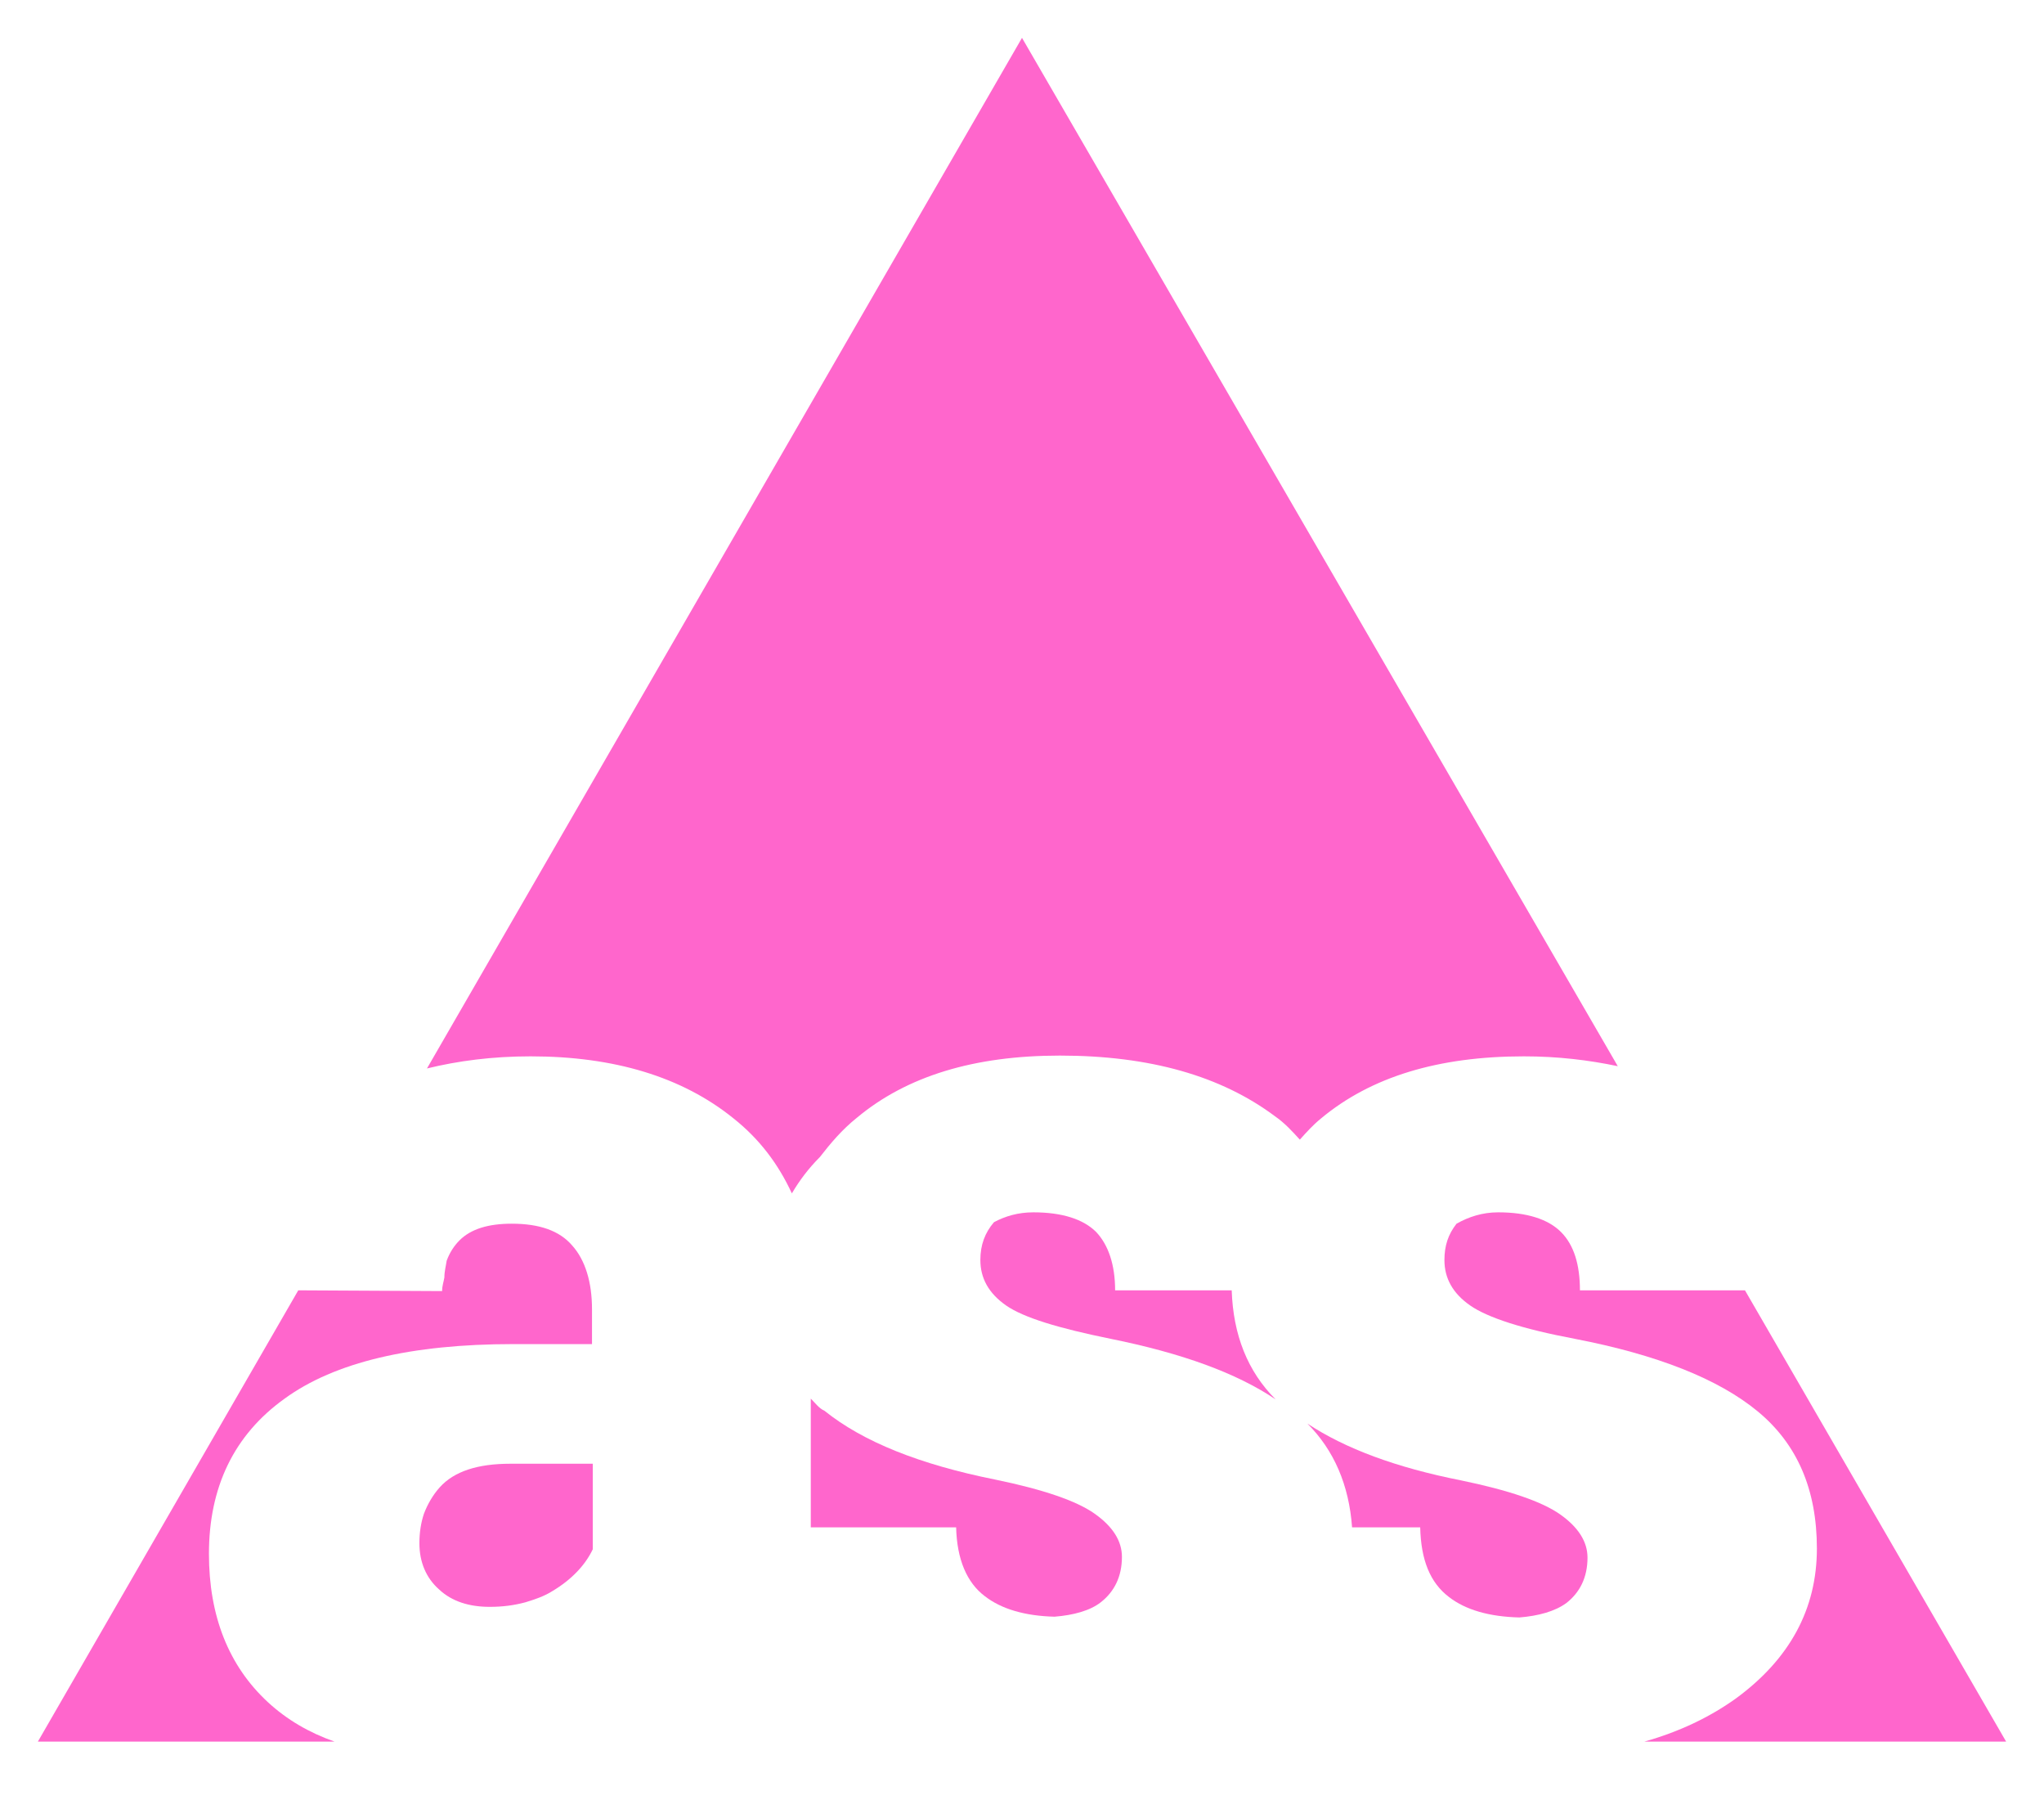
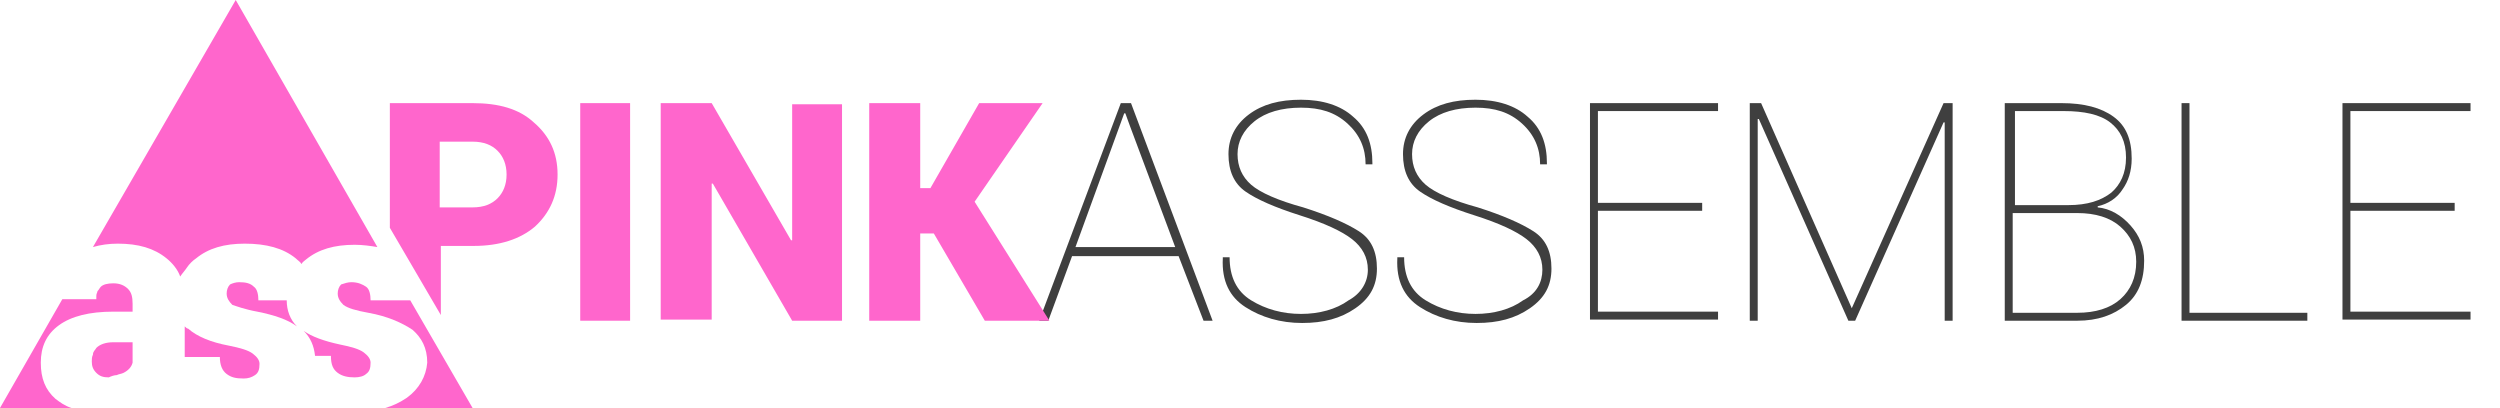
- <svg xmlns="http://www.w3.org/2000/svg" version="1.1" id="Layer_1" x="0px" y="0px" viewBox="0 0 270 240" enable-background="new 0 0 270 240" xml:space="preserve">
+ <svg xmlns="http://www.w3.org/2000/svg" version="1.1" id="Layer_1" x="0px" y="0px" viewBox="0 0 220.6 36" enable-background="new 0 0 220.6 36" xml:space="preserve">
  <g>
-     <path fill="#FF66CC" d="M107.1,184.7v17h19.2c0.1,4.2,1.4,7.3,3.8,9.1c2.2,1.7,5.3,2.6,9.2,2.7c2.5-0.2,4.7-0.8,6.1-1.9   c1.8-1.4,2.8-3.4,2.8-6c0-2.1-1.2-4-3.6-5.7s-6.8-3.2-13.1-4.5c-10-2-17.5-5-22.6-9.1C108.2,186,107.7,185.3,107.1,184.7z" />
-     <path fill="#FF66CC" d="M146.7,176.8c9.4,1.9,16.6,4.5,21.8,8c-3.7-3.7-5.6-8.5-5.8-14.4h-15.4c0-3.4-0.9-6-2.5-7.7   c-1.7-1.7-4.5-2.6-8.3-2.6c-2,0-3.7,0.5-5.2,1.3c-1.2,1.4-1.8,3-1.8,5c0,2.4,1.1,4.4,3.4,6C135.2,174,139.8,175.4,146.7,176.8z" />
-     <path fill="#FF66CC" d="M69.4,211.6c1.3-0.4,2.5-0.8,3.6-1.5c2.5-1.5,4.3-3.4,5.3-5.5v-11.3H67.4c-4.3,0-7.4,1-9.3,3.1   c-0.9,1-1.6,2.2-2.1,3.5c-0.4,1.2-0.6,2.5-0.6,3.9c0,2.5,0.9,4.6,2.6,6.1c1.7,1.6,4,2.3,6.7,2.3C66.4,212.2,67.9,212,69.4,211.6z" />
-     <path fill="#FF66CC" d="M35.4,224.8c-5.2-4.8-7.8-11.4-7.8-19.6c0-8.8,3.3-15.7,10-20.5c6.6-4.8,16.7-7.2,30.2-7.2h10.4v-4.6   c0-3.6-0.9-6.5-2.6-8.4c-1.7-2-4.4-2.9-8-2.9c-3.1,0-5.4,0.7-6.9,2.2c-0.7,0.7-1.3,1.6-1.7,2.7c-0.1,0.7-0.3,1.4-0.3,2.2h0   c-0.1,0.6-0.3,1.1-0.3,1.8l-19-0.1L5,230h39.2C40.8,228.8,37.9,227.1,35.4,224.8z" />
-     <path fill="#FF66CC" d="M191.4,210.9c2.2,1.7,5.3,2.6,9.3,2.7c2.5-0.2,4.7-0.8,6.2-1.9c1.8-1.4,2.8-3.4,2.8-6c0-2.1-1.2-4-3.6-5.7   c-2.4-1.7-6.8-3.2-13.1-4.5c-8.6-1.7-15.3-4.2-20.3-7.5c3.5,3.5,5.5,8.1,5.9,13.7h9C187.7,206,188.9,209,191.4,210.9z" />
-     <path fill="#FF66CC" d="M70.1,139.5c11,0,20,2.7,26.8,8.2c3.4,2.7,5.9,6,7.7,9.9c1-1.7,2.2-3.3,3.7-4.8c1.4-1.8,2.9-3.6,4.9-5.2   c6.6-5.5,15.5-8.2,26.8-8.2c11.9,0,21.3,2.7,28.4,8c1.3,0.9,2.3,2,3.3,3.1c0.9-1,1.7-1.9,2.8-2.8c6.6-5.5,15.5-8.2,26.8-8.2   c4.5,0,8.6,0.5,12.4,1.3L135,5L56.4,141.1C60.5,140.1,65,139.5,70.1,139.5z" />
-     <path fill="#FF66CC" d="M229.3,224.3c-3.5,2.5-7.5,4.4-12.1,5.7H265l-34.5-59.6h-21.8c0-3.4-0.8-6-2.5-7.7s-4.5-2.6-8.3-2.6   c-2.1,0-3.9,0.6-5.5,1.5c-1.1,1.4-1.6,2.9-1.6,4.8c0,2.4,1.1,4.4,3.4,6c2.3,1.6,6.9,3.1,13.8,4.4c10.9,2.1,19,5.3,24.2,9.6   c5.2,4.3,7.8,10.3,7.8,18.1C240,212.5,236.4,219.1,229.3,224.3z" />
+     <path fill="#FF66CC" d="M16.3,28.8v2.7h3.1c0,0.7,0.2,1.2,0.6,1.5c0.4,0.3,0.8,0.4,1.5,0.4c0.4,0,0.7-0.1,1-0.3   c0.3-0.2,0.4-0.5,0.4-1c0-0.3-0.2-0.6-0.6-0.9s-1.1-0.5-2.1-0.7c-1.6-0.3-2.8-0.8-3.6-1.5C16.5,29,16.4,28.9,16.3,28.8z" />
+     <path fill="#FF66CC" d="M22.7,27.5c1.5,0.3,2.7,0.7,3.5,1.3c-0.6-0.6-0.9-1.4-0.9-2.3h-2.5c0-0.5-0.1-1-0.4-1.2   c-0.3-0.3-0.7-0.4-1.3-0.4c-0.3,0-0.6,0.1-0.8,0.2c-0.2,0.2-0.3,0.5-0.3,0.8c0,0.4,0.2,0.7,0.5,1C20.8,27,21.6,27.3,22.7,27.5z" />
+     <path fill="#FF66CC" d="M10.3,33.1c0.2-0.1,0.4-0.1,0.6-0.2c0.4-0.2,0.7-0.5,0.8-0.9v-1.8H10c-0.7,0-1.2,0.2-1.5,0.5   c-0.1,0.2-0.3,0.3-0.3,0.6c-0.1,0.2-0.1,0.4-0.1,0.6c0,0.4,0.1,0.7,0.4,1c0.3,0.3,0.6,0.4,1.1,0.4C9.8,33.2,10.1,33.1,10.3,33.1z" />
+     <path fill="#FF66CC" d="M4.9,35.2C4,34.4,3.6,33.4,3.6,32c0-1.4,0.5-2.5,1.6-3.3c1.1-0.8,2.7-1.2,4.8-1.2h1.7v-0.7   c0-0.6-0.1-1-0.4-1.3C11,25.2,10.6,25,10,25c-0.5,0-0.9,0.1-1.1,0.3c-0.1,0.1-0.2,0.3-0.3,0.4c0,0.1-0.1,0.2-0.1,0.4h0   c0,0.1,0,0.2,0,0.3l-3,0L0,36h6.3C5.7,35.8,5.3,35.5,4.9,35.2z" />
+     <path fill="#FF66CC" d="M29.8,32.9c0.4,0.3,0.9,0.4,1.5,0.4c0.4,0,0.8-0.1,1-0.3c0.3-0.2,0.4-0.5,0.4-1c0-0.3-0.2-0.6-0.6-0.9   c-0.4-0.3-1.1-0.5-2.1-0.7c-1.4-0.3-2.5-0.7-3.2-1.2c0.6,0.6,0.9,1.3,1,2.2h1.4C29.2,32.2,29.4,32.6,29.8,32.9z" />
+     <path fill="#FF66CC" d="M10.4,21.5c1.8,0,3.2,0.4,4.3,1.3c0.5,0.4,1,1,1.2,1.6c0.2-0.3,0.4-0.5,0.6-0.8c0.2-0.3,0.5-0.6,0.8-0.8   c1.1-0.9,2.5-1.3,4.3-1.3c1.9,0,3.4,0.4,4.5,1.3c0.2,0.2,0.4,0.3,0.5,0.5c0.1-0.2,0.3-0.3,0.4-0.4c1.1-0.9,2.5-1.3,4.3-1.3   c0.7,0,1.4,0.1,2,0.2L20.8,0L8.2,21.8C8.9,21.6,9.6,21.5,10.4,21.5z" />
+     <path fill="#FF66CC" d="M35.9,35.1c-0.6,0.4-1.2,0.7-1.9,0.9h7.7l-5.5-9.5h-3.5c0-0.5-0.1-1-0.4-1.2s-0.7-0.4-1.3-0.4   c-0.3,0-0.6,0.1-0.9,0.2c-0.2,0.2-0.3,0.5-0.3,0.8c0,0.4,0.2,0.7,0.5,1c0.4,0.3,1.1,0.5,2.2,0.7c1.7,0.3,3,0.9,3.9,1.5   c0.8,0.7,1.3,1.6,1.3,2.9C37.6,33.2,37,34.3,35.9,35.1z" />
  </g>
+   <g>
+     <path fill="#3F3F3F" d="M104,22.6h-9.4l-2.1,5.7h-0.8l7.2-19.2h0.9l7.2,19.2h-0.8L104,22.6z M94.9,21.8h8.8l-4-10.7L99.3,10h-0.1   l-0.4,1.1L94.9,21.8z" />
+     <path fill="#3F3F3F" d="M120.7,23.8c0-1.1-0.5-2-1.4-2.7c-0.9-0.7-2.4-1.4-4.6-2.1c-2.2-0.7-3.8-1.4-4.8-2.1   c-1-0.7-1.5-1.8-1.5-3.3c0-1.4,0.6-2.6,1.8-3.5c1.2-0.9,2.7-1.3,4.6-1.3c1.9,0,3.5,0.5,4.6,1.5c1.2,1,1.7,2.4,1.7,4.1l0,0.1h-0.6   c0-1.4-0.5-2.6-1.6-3.6s-2.4-1.4-4.1-1.4c-1.7,0-3.1,0.4-4.1,1.2c-1,0.8-1.5,1.8-1.5,2.9s0.4,2,1.2,2.7c0.8,0.7,2.4,1.4,4.6,2   c2.2,0.7,3.8,1.4,4.9,2.1s1.6,1.8,1.6,3.3c0,1.5-0.6,2.6-1.9,3.5s-2.8,1.3-4.7,1.3c-1.9,0-3.6-0.5-5-1.4c-1.4-0.9-2.1-2.3-2-4.3   l0-0.1h0.6c0,1.7,0.6,3,1.9,3.8c1.3,0.8,2.8,1.2,4.4,1.2s3.1-0.4,4.2-1.2C120.1,25.9,120.7,24.9,120.7,23.8z" />
+     <path fill="#3F3F3F" d="M136.1,23.8c0-1.1-0.5-2-1.4-2.7c-0.9-0.7-2.4-1.4-4.6-2.1c-2.2-0.7-3.8-1.4-4.8-2.1   c-1-0.7-1.5-1.8-1.5-3.3c0-1.4,0.6-2.6,1.8-3.5c1.2-0.9,2.7-1.3,4.6-1.3c1.9,0,3.5,0.5,4.6,1.5c1.2,1,1.7,2.4,1.7,4.1l0,0.1h-0.6   c0-1.4-0.5-2.6-1.6-3.6s-2.4-1.4-4.1-1.4c-1.7,0-3.1,0.4-4.1,1.2c-1,0.8-1.5,1.8-1.5,2.9s0.4,2,1.2,2.7c0.8,0.7,2.4,1.4,4.6,2   c2.2,0.7,3.8,1.4,4.9,2.1s1.6,1.8,1.6,3.3c0,1.5-0.6,2.6-1.9,3.5s-2.8,1.3-4.7,1.3c-1.9,0-3.6-0.5-5-1.4c-1.4-0.9-2.1-2.3-2-4.3   l0-0.1h0.6c0,1.7,0.6,3,1.9,3.8c1.3,0.8,2.8,1.2,4.4,1.2s3.1-0.4,4.2-1.2C135.6,25.9,136.1,24.9,136.1,23.8z" />
+     <path fill="#3F3F3F" d="M150.2,18.6h-9.2v8.9h10.6v0.7h-11.3V9.1h11.3v0.7h-10.6v8.1h9.2V18.6z" />
+     <path fill="#3F3F3F" d="M163.4,27.2L163.4,27.2l8.1-18.1h0.8v19.2h-0.7V10.8l-0.1,0l-7.8,17.5h-0.6l-7.9-17.8l-0.1,0v17.8h-0.7V9.1   h1L163.4,27.2z" />
+     <path fill="#3F3F3F" d="M176.9,28.3V9.1h5c2,0,3.5,0.4,4.6,1.2s1.6,2,1.6,3.7c0,1.1-0.3,2-0.8,2.7c-0.5,0.8-1.3,1.3-2.2,1.5l0,0.1   c1.1,0.1,2.1,0.7,2.9,1.6c0.8,0.9,1.2,1.9,1.2,3.1c0,1.7-0.5,3-1.6,3.9c-1.1,0.9-2.5,1.4-4.3,1.4H176.9z M177.6,18.1h4.9   c1.7,0,2.9-0.4,3.8-1.1c0.8-0.7,1.3-1.7,1.3-3.1c0-1.4-0.5-2.4-1.4-3.1c-0.9-0.7-2.3-1-4.1-1h-4.3V18.1z M177.6,18.8v8.8h5.7   c1.6,0,2.9-0.4,3.8-1.2s1.4-1.9,1.4-3.3c0-1.3-0.5-2.3-1.4-3.1c-0.9-0.8-2.2-1.2-3.8-1.2H177.6z" />
+     <path fill="#3F3F3F" d="M193.2,27.6h10.4v0.7h-11.1V9.1h0.7V27.6z" />
+     <path fill="#3F3F3F" d="M216.6,18.6h-9.2v8.9H218v0.7h-11.3V9.1H218v0.7h-10.6v8.1h9.2V18.6z" />
+   </g>
+   <g>
+     <path fill="#FF66CC" d="M55.6,28.3h-4.4V9.1h4.4V28.3z" />
+     <path fill="#FF66CC" d="M74.3,28.3h-4.4l-7-12.1l-0.1,0v12h-4.5V9.1h4.5l7,12.1l0.1,0v-12h4.4V28.3z" />
+     <path fill="#FF66CC" d="M82.4,20.6h-1.2v7.7h-4.5V9.1h4.5v7.5h0.9l4.3-7.5H92l-6,8.7l6.6,10.5h-5.7L82.4,20.6z" />
+     <g>
+       <path fill="#FF66CC" d="M47.1,10.8c-1.3-1.2-3.1-1.7-5.4-1.7h-7.3v11l4.5,7.7v-6.1h2.9c2.3,0,4.1-0.6,5.4-1.7c1.3-1.2,2-2.7,2-4.6    S48.5,12,47.1,10.8z M43.9,17.5c-0.5,0.5-1.2,0.8-2.2,0.8h-2.9v-5.8h2.9c1,0,1.7,0.3,2.2,0.8c0.5,0.5,0.8,1.2,0.8,2.1    C44.7,16.3,44.4,17,43.9,17.5z" />
+     </g>
+   </g>
+   <g>
+ </g>
+   <g>
+ </g>
+   <g>
+ </g>
+   <g>
+ </g>
+   <g>
+ </g>
+   <g>
+ </g>
</svg>
